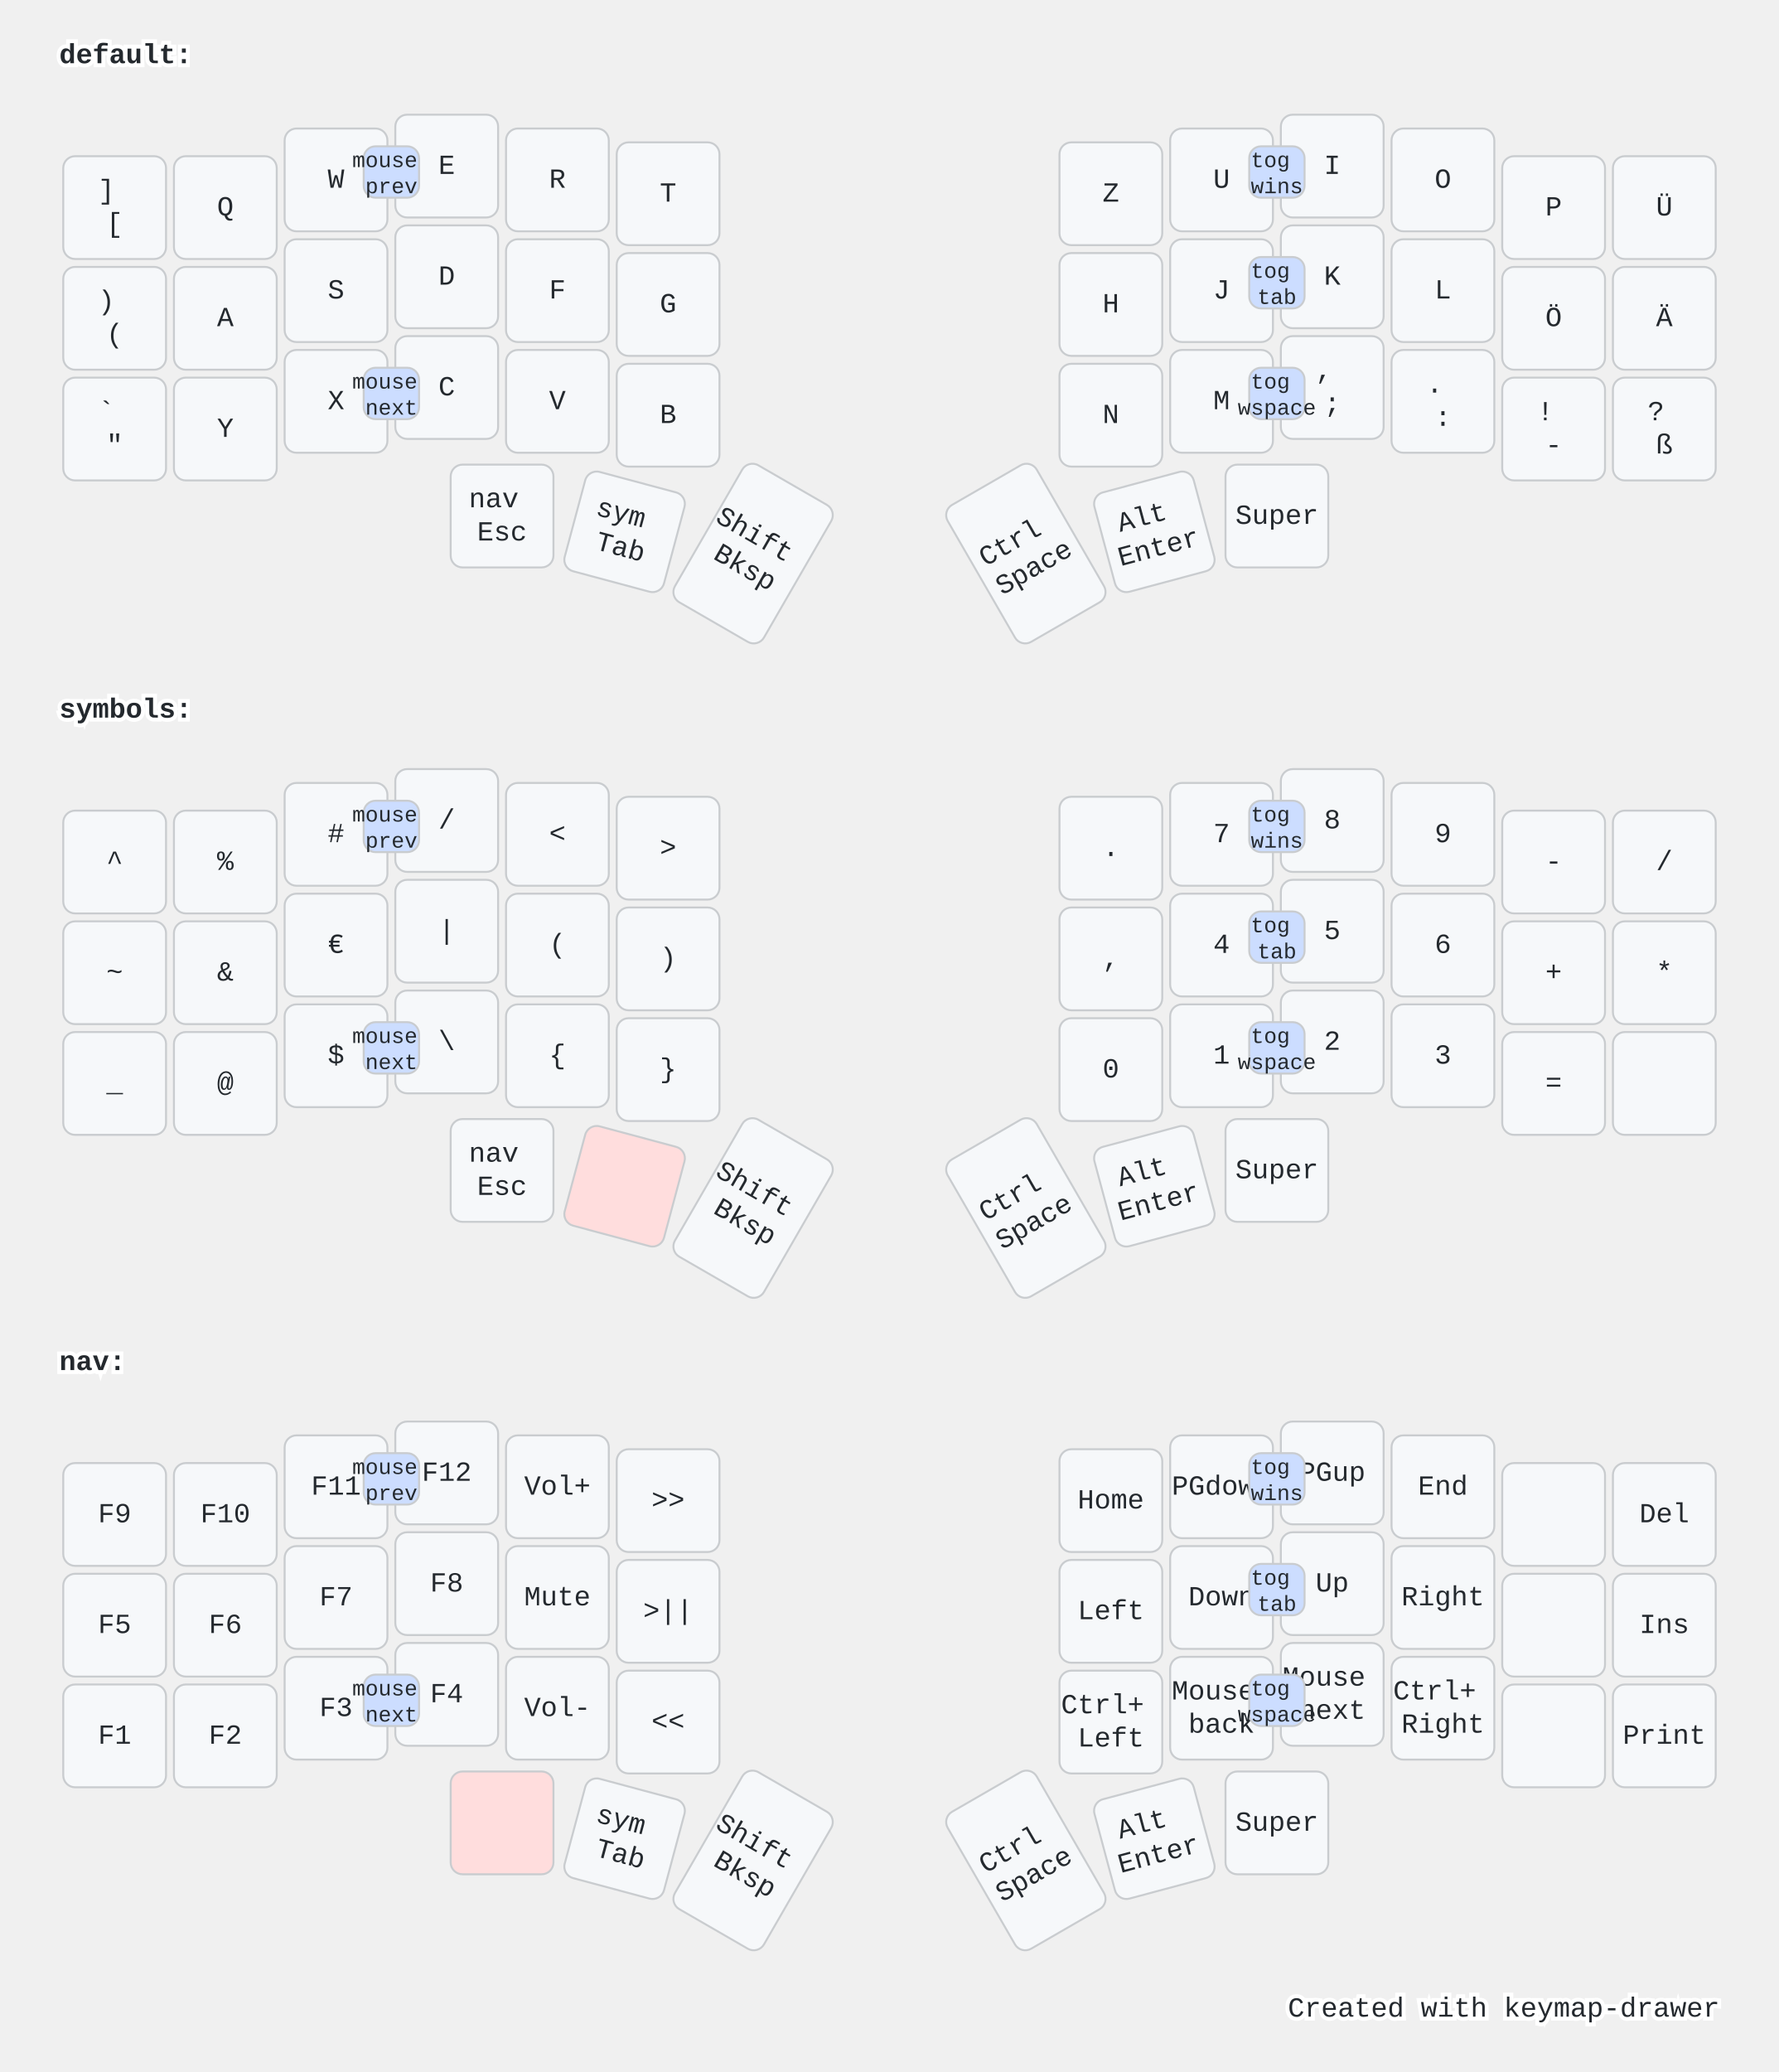
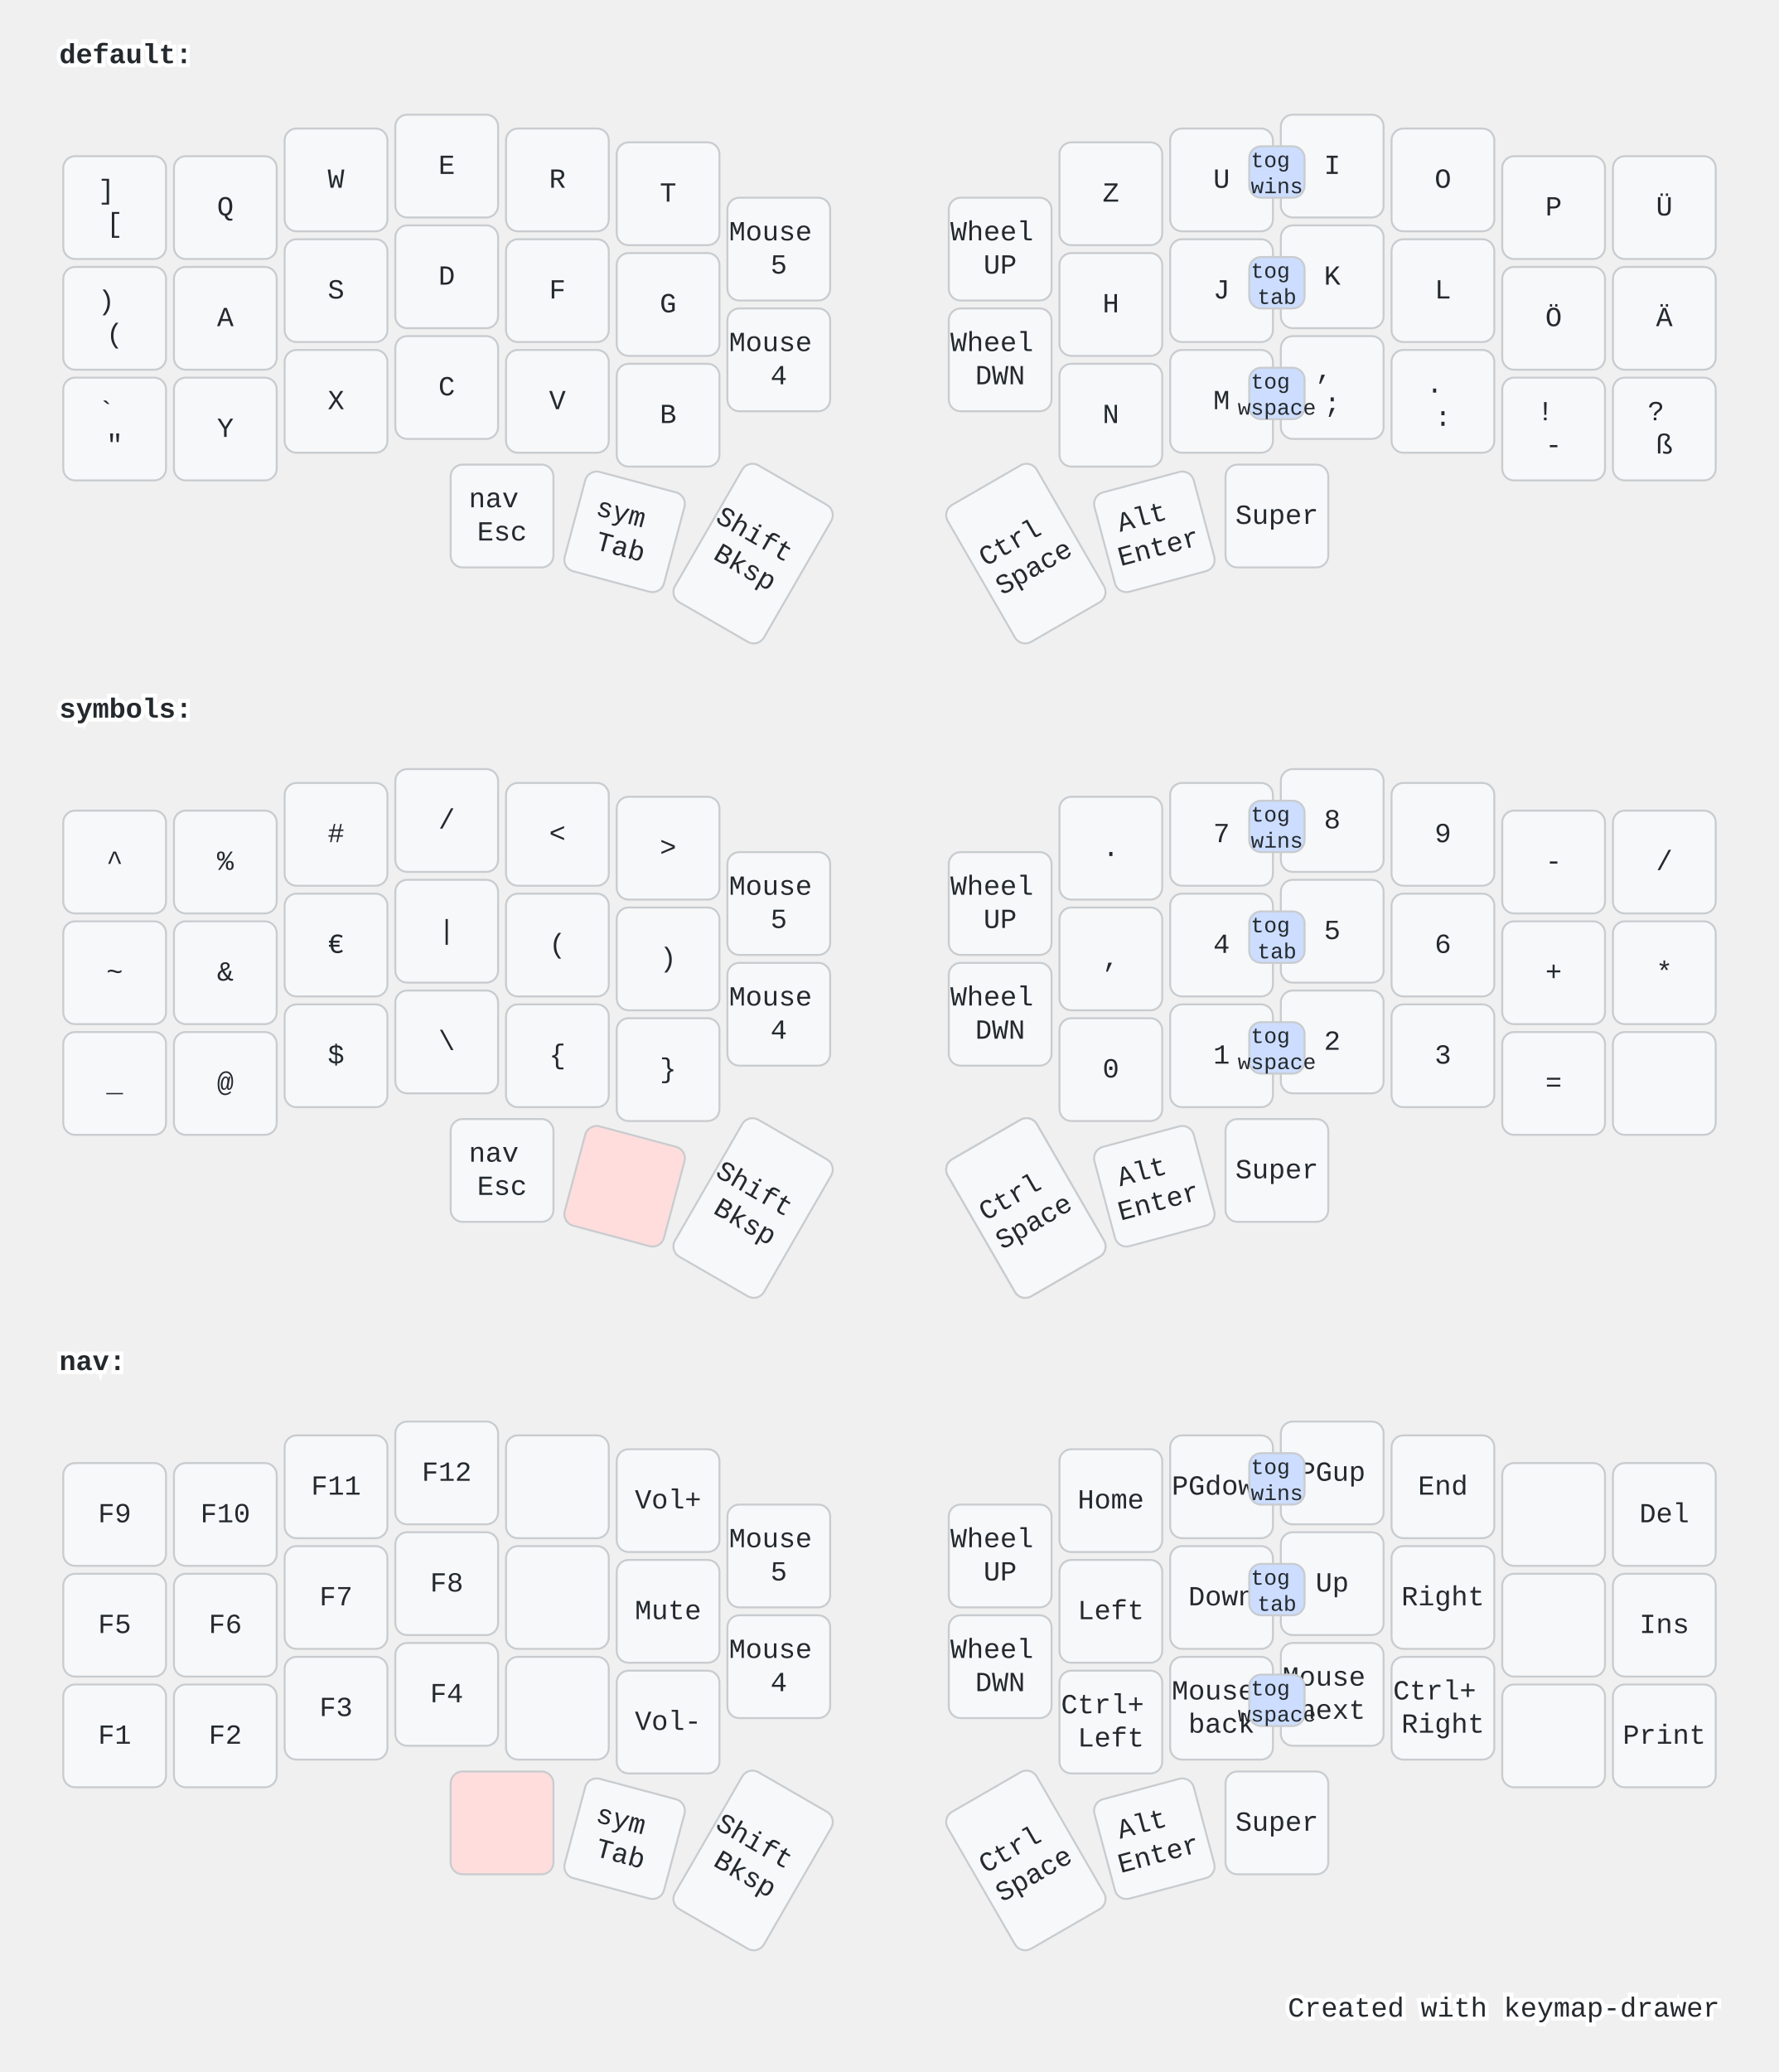
<svg xmlns="http://www.w3.org/2000/svg" width="900" height="1048" viewBox="0 0 900 1048" class="keymap">
  <style>/* inherit to force styles through use tags */
svg path {
    fill: inherit;
}

/* font and background color specifications */
svg.keymap {
    font-family: SFMono-Regular,Consolas,Liberation Mono,Menlo,monospace;
    font-size: 14px;
    font-kerning: normal;
    text-rendering: optimizeLegibility;
    fill: #24292e;
}

/* default key styling */
rect.key {
    fill: #f6f8fa;
}

rect.key, rect.combo {
    stroke: #c9cccf;
    stroke-width: 1;
}

/* default key side styling, only used is draw_key_sides is set */
rect.side {
    filter: brightness(90%);
}

/* color accent for combo boxes */
rect.combo, rect.combo-separate {
    fill: #cdf;
}

/* color accent for held keys */
rect.held, rect.combo.held {
    fill: #fdd;
}

/* color accent for ghost (optional) keys */
rect.ghost, rect.combo.ghost {
    stroke-dasharray: 4, 4;
    stroke-width: 2;
}

text {
    text-anchor: middle;
    dominant-baseline: middle;
}

/* styling for layer labels */
text.label {
    font-weight: bold;
    text-anchor: start;
    stroke: white;
    stroke-width: 4;
    paint-order: stroke;
}

/* styling for optional footer */
text.footer {
    text-anchor: end;
    dominant-baseline: auto;
    stroke: white;
    stroke-width: 4;
    paint-order: stroke;
}

/* styling for combo tap, and key non-tap label text */
text.combo, text.hold, text.shifted, text.left, text.right {
    font-size: 11px;
}

text.hold {
    text-anchor: middle;
    dominant-baseline: auto;
}

text.shifted {
    text-anchor: middle;
    dominant-baseline: hanging;
}

text.left {
    text-anchor: start;
}

text.right {
    text-anchor: end;
}

text.layer-activator {
    text-decoration: underline;
}

/* styling for hold/shifted label text in combo box */
text.combo.hold, text.combo.shifted, text.combo.left, text.combo.right {
    font-size: 8px;
}

/* lighter symbol for transparent keys */
text.trans {
    fill: #7b7e81;
}

/* styling for combo dendrons */
path.combo {
    stroke-width: 1;
    stroke: gray;
    fill: none;
}

/* Start Tabler Icons Cleanup */
/* cannot use height/width with glyphs */
.icon-tabler &gt; path {
    fill: inherit;
    stroke: inherit;
    stroke-width: 2;
}
/* hide tabler's default box */
.icon-tabler &gt; path[stroke="none"][fill="none"] {
    visibility: hidden;
}
/* End Tabler Icons Cleanup */

@media (prefers-color-scheme: dark) {
svg.keymap { fill: #d1d6db; }
rect.key { fill: #3f4750; }
rect.key, rect.combo { stroke: #60666c; }
rect.combo, rect.combo-separate { fill: #1f3d7a; }
rect.held, rect.combo.held { fill: #854747; }
text.label, text.footer { stroke: black; }
text.trans { fill: #7e8184; }
path.combo { stroke: #7f7f7f; }

}</style>
  <g transform="translate(30, 0)" class="layer-default">
    <text x="0" y="28" class="label" id="default">default:</text>
    <g transform="translate(0, 56)">
      <g transform="translate(28, 49)" class="key keypos-0">
        <rect rx="6" ry="6" x="-26" y="-26" width="52" height="52" class="key" />
        <text x="0" y="0" class="key tap">
          <tspan x="0" dy="-0.6em">]</tspan>
          <tspan x="0" dy="1.2em">[</tspan>
        </text>
      </g>
      <g transform="translate(84, 49)" class="key keypos-1">
        <rect rx="6" ry="6" x="-26" y="-26" width="52" height="52" class="key" />
        <text x="0" y="0" class="key tap">Q</text>
      </g>
      <g transform="translate(140, 35)" class="key keypos-2">
        <rect rx="6" ry="6" x="-26" y="-26" width="52" height="52" class="key" />
        <text x="0" y="0" class="key tap">W</text>
      </g>
      <g transform="translate(196, 28)" class="key keypos-3">
        <rect rx="6" ry="6" x="-26" y="-26" width="52" height="52" class="key" />
        <text x="0" y="0" class="key tap">E</text>
      </g>
      <g transform="translate(252, 35)" class="key keypos-4">
        <rect rx="6" ry="6" x="-26" y="-26" width="52" height="52" class="key" />
        <text x="0" y="0" class="key tap">R</text>
      </g>
      <g transform="translate(308, 42)" class="key keypos-5">
        <rect rx="6" ry="6" x="-26" y="-26" width="52" height="52" class="key" />
        <text x="0" y="0" class="key tap">T</text>
      </g>
-       <g transform="translate(532, 42)" class="key keypos-6">
+       <g transform="translate(364, 70)" class="key keypos-6">
+         <rect rx="6" ry="6" x="-26" y="-26" width="52" height="52" class="key" />
+         <text x="0" y="0" class="key tap">
+           <tspan x="0" dy="-0.6em">Mouse</tspan>
+           <tspan x="0" dy="1.2em">5</tspan>
+         </text>
+       </g>
+       <g transform="translate(476, 70)" class="key keypos-7">
+         <rect rx="6" ry="6" x="-26" y="-26" width="52" height="52" class="key" />
+         <text x="0" y="0" class="key tap">
+           <tspan x="0" dy="-0.6em">Wheel</tspan>
+           <tspan x="0" dy="1.2em">UP</tspan>
+         </text>
+       </g>
+       <g transform="translate(532, 42)" class="key keypos-8">
        <rect rx="6" ry="6" x="-26" y="-26" width="52" height="52" class="key" />
        <text x="0" y="0" class="key tap">Z</text>
      </g>
-       <g transform="translate(588, 35)" class="key keypos-7">
+       <g transform="translate(588, 35)" class="key keypos-9">
        <rect rx="6" ry="6" x="-26" y="-26" width="52" height="52" class="key" />
        <text x="0" y="0" class="key tap">U</text>
      </g>
-       <g transform="translate(644, 28)" class="key keypos-8">
+       <g transform="translate(644, 28)" class="key keypos-10">
        <rect rx="6" ry="6" x="-26" y="-26" width="52" height="52" class="key" />
        <text x="0" y="0" class="key tap">I</text>
      </g>
-       <g transform="translate(700, 35)" class="key keypos-9">
+       <g transform="translate(700, 35)" class="key keypos-11">
        <rect rx="6" ry="6" x="-26" y="-26" width="52" height="52" class="key" />
        <text x="0" y="0" class="key tap">O</text>
      </g>
-       <g transform="translate(756, 49)" class="key keypos-10">
+       <g transform="translate(756, 49)" class="key keypos-12">
        <rect rx="6" ry="6" x="-26" y="-26" width="52" height="52" class="key" />
        <text x="0" y="0" class="key tap">P</text>
      </g>
-       <g transform="translate(812, 49)" class="key keypos-11">
+       <g transform="translate(812, 49)" class="key keypos-13">
        <rect rx="6" ry="6" x="-26" y="-26" width="52" height="52" class="key" />
        <text x="0" y="0" class="key tap">Ü</text>
      </g>
-       <g transform="translate(28, 105)" class="key keypos-12">
+       <g transform="translate(28, 105)" class="key keypos-14">
        <rect rx="6" ry="6" x="-26" y="-26" width="52" height="52" class="key" />
        <text x="0" y="0" class="key tap">
          <tspan x="0" dy="-0.6em">)</tspan>
          <tspan x="0" dy="1.2em">(</tspan>
        </text>
      </g>
-       <g transform="translate(84, 105)" class="key keypos-13">
+       <g transform="translate(84, 105)" class="key keypos-15">
        <rect rx="6" ry="6" x="-26" y="-26" width="52" height="52" class="key" />
        <text x="0" y="0" class="key tap">A</text>
      </g>
-       <g transform="translate(140, 91)" class="key keypos-14">
+       <g transform="translate(140, 91)" class="key keypos-16">
        <rect rx="6" ry="6" x="-26" y="-26" width="52" height="52" class="key" />
        <text x="0" y="0" class="key tap">S</text>
      </g>
-       <g transform="translate(196, 84)" class="key keypos-15">
+       <g transform="translate(196, 84)" class="key keypos-17">
        <rect rx="6" ry="6" x="-26" y="-26" width="52" height="52" class="key" />
        <text x="0" y="0" class="key tap">D</text>
      </g>
-       <g transform="translate(252, 91)" class="key keypos-16">
+       <g transform="translate(252, 91)" class="key keypos-18">
        <rect rx="6" ry="6" x="-26" y="-26" width="52" height="52" class="key" />
        <text x="0" y="0" class="key tap">F</text>
      </g>
-       <g transform="translate(308, 98)" class="key keypos-17">
+       <g transform="translate(308, 98)" class="key keypos-19">
        <rect rx="6" ry="6" x="-26" y="-26" width="52" height="52" class="key" />
        <text x="0" y="0" class="key tap">G</text>
      </g>
-       <g transform="translate(532, 98)" class="key keypos-18">
+       <g transform="translate(364, 126)" class="key keypos-20">
+         <rect rx="6" ry="6" x="-26" y="-26" width="52" height="52" class="key" />
+         <text x="0" y="0" class="key tap">
+           <tspan x="0" dy="-0.6em">Mouse</tspan>
+           <tspan x="0" dy="1.2em">4</tspan>
+         </text>
+       </g>
+       <g transform="translate(476, 126)" class="key keypos-21">
+         <rect rx="6" ry="6" x="-26" y="-26" width="52" height="52" class="key" />
+         <text x="0" y="0" class="key tap">
+           <tspan x="0" dy="-0.6em">Wheel</tspan>
+           <tspan x="0" dy="1.2em">DWN</tspan>
+         </text>
+       </g>
+       <g transform="translate(532, 98)" class="key keypos-22">
        <rect rx="6" ry="6" x="-26" y="-26" width="52" height="52" class="key" />
        <text x="0" y="0" class="key tap">H</text>
      </g>
-       <g transform="translate(588, 91)" class="key keypos-19">
+       <g transform="translate(588, 91)" class="key keypos-23">
        <rect rx="6" ry="6" x="-26" y="-26" width="52" height="52" class="key" />
        <text x="0" y="0" class="key tap">J</text>
      </g>
-       <g transform="translate(644, 84)" class="key keypos-20">
+       <g transform="translate(644, 84)" class="key keypos-24">
        <rect rx="6" ry="6" x="-26" y="-26" width="52" height="52" class="key" />
        <text x="0" y="0" class="key tap">K</text>
      </g>
-       <g transform="translate(700, 91)" class="key keypos-21">
+       <g transform="translate(700, 91)" class="key keypos-25">
        <rect rx="6" ry="6" x="-26" y="-26" width="52" height="52" class="key" />
        <text x="0" y="0" class="key tap">L</text>
      </g>
-       <g transform="translate(756, 105)" class="key keypos-22">
+       <g transform="translate(756, 105)" class="key keypos-26">
        <rect rx="6" ry="6" x="-26" y="-26" width="52" height="52" class="key" />
        <text x="0" y="0" class="key tap">Ö</text>
      </g>
-       <g transform="translate(812, 105)" class="key keypos-23">
+       <g transform="translate(812, 105)" class="key keypos-27">
        <rect rx="6" ry="6" x="-26" y="-26" width="52" height="52" class="key" />
        <text x="0" y="0" class="key tap">Ä</text>
      </g>
-       <g transform="translate(28, 161)" class="key keypos-24">
+       <g transform="translate(28, 161)" class="key keypos-28">
        <rect rx="6" ry="6" x="-26" y="-26" width="52" height="52" class="key" />
        <text x="0" y="0" class="key tap">
          <tspan x="0" dy="-0.6em">`</tspan>
          <tspan x="0" dy="1.2em">"</tspan>
        </text>
      </g>
-       <g transform="translate(84, 161)" class="key keypos-25">
+       <g transform="translate(84, 161)" class="key keypos-29">
        <rect rx="6" ry="6" x="-26" y="-26" width="52" height="52" class="key" />
        <text x="0" y="0" class="key tap">Y</text>
      </g>
-       <g transform="translate(140, 147)" class="key keypos-26">
+       <g transform="translate(140, 147)" class="key keypos-30">
        <rect rx="6" ry="6" x="-26" y="-26" width="52" height="52" class="key" />
        <text x="0" y="0" class="key tap">X</text>
      </g>
-       <g transform="translate(196, 140)" class="key keypos-27">
+       <g transform="translate(196, 140)" class="key keypos-31">
        <rect rx="6" ry="6" x="-26" y="-26" width="52" height="52" class="key" />
        <text x="0" y="0" class="key tap">C</text>
      </g>
-       <g transform="translate(252, 147)" class="key keypos-28">
+       <g transform="translate(252, 147)" class="key keypos-32">
        <rect rx="6" ry="6" x="-26" y="-26" width="52" height="52" class="key" />
        <text x="0" y="0" class="key tap">V</text>
      </g>
-       <g transform="translate(308, 154)" class="key keypos-29">
+       <g transform="translate(308, 154)" class="key keypos-33">
        <rect rx="6" ry="6" x="-26" y="-26" width="52" height="52" class="key" />
        <text x="0" y="0" class="key tap">B</text>
      </g>
-       <g transform="translate(532, 154)" class="key keypos-30">
+       <g transform="translate(532, 154)" class="key keypos-34">
        <rect rx="6" ry="6" x="-26" y="-26" width="52" height="52" class="key" />
        <text x="0" y="0" class="key tap">N</text>
      </g>
-       <g transform="translate(588, 147)" class="key keypos-31">
+       <g transform="translate(588, 147)" class="key keypos-35">
        <rect rx="6" ry="6" x="-26" y="-26" width="52" height="52" class="key" />
        <text x="0" y="0" class="key tap">M</text>
      </g>
-       <g transform="translate(644, 140)" class="key keypos-32">
+       <g transform="translate(644, 140)" class="key keypos-36">
        <rect rx="6" ry="6" x="-26" y="-26" width="52" height="52" class="key" />
        <text x="0" y="0" class="key tap">
          <tspan x="0" dy="-0.6em">,</tspan>
          <tspan x="0" dy="1.2em">;</tspan>
        </text>
      </g>
-       <g transform="translate(700, 147)" class="key keypos-33">
+       <g transform="translate(700, 147)" class="key keypos-37">
        <rect rx="6" ry="6" x="-26" y="-26" width="52" height="52" class="key" />
        <text x="0" y="0" class="key tap">
          <tspan x="0" dy="-0.6em">.</tspan>
          <tspan x="0" dy="1.2em">:</tspan>
        </text>
      </g>
-       <g transform="translate(756, 161)" class="key keypos-34">
+       <g transform="translate(756, 161)" class="key keypos-38">
        <rect rx="6" ry="6" x="-26" y="-26" width="52" height="52" class="key" />
        <text x="0" y="0" class="key tap">
          <tspan x="0" dy="-0.6em">!</tspan>
          <tspan x="0" dy="1.2em">-</tspan>
        </text>
      </g>
-       <g transform="translate(812, 161)" class="key keypos-35">
+       <g transform="translate(812, 161)" class="key keypos-39">
        <rect rx="6" ry="6" x="-26" y="-26" width="52" height="52" class="key" />
        <text x="0" y="0" class="key tap">
          <tspan x="0" dy="-0.6em">?</tspan>
          <tspan x="0" dy="1.2em">ß</tspan>
        </text>
      </g>
-       <g transform="translate(224, 205)" class="key keypos-36">
+       <g transform="translate(224, 205)" class="key keypos-40">
        <rect rx="6" ry="6" x="-26" y="-26" width="52" height="52" class="key" />
        <text x="0" y="0" class="key tap">
          <tspan x="0" dy="-0.6em">nav</tspan>
          <tspan x="0" dy="1.2em">Esc</tspan>
        </text>
      </g>
-       <g transform="translate(286, 213) rotate(15.0)" class="key keypos-37">
+       <g transform="translate(286, 213) rotate(15.0)" class="key keypos-41">
        <rect rx="6" ry="6" x="-26" y="-26" width="52" height="52" class="key" />
        <text x="0" y="0" class="key tap">
          <tspan x="0" dy="-0.6em">sym</tspan>
          <tspan x="0" dy="1.2em">Tab</tspan>
        </text>
      </g>
-       <g transform="translate(351, 224) rotate(30.0)" class="key keypos-38">
+       <g transform="translate(351, 224) rotate(30.0)" class="key keypos-42">
        <rect rx="6" ry="6" x="-26" y="-40" width="52" height="80" class="key" />
        <text x="0" y="0" class="key tap">
          <tspan x="0" dy="-0.6em">Shift</tspan>
          <tspan x="0" dy="1.2em">Bksp</tspan>
        </text>
      </g>
-       <g transform="translate(489, 224) rotate(-30.0)" class="key keypos-39">
+       <g transform="translate(489, 224) rotate(-30.0)" class="key keypos-43">
        <rect rx="6" ry="6" x="-26" y="-40" width="52" height="80" class="key" />
        <text x="0" y="0" class="key tap">
          <tspan x="0" dy="-0.6em">Ctrl</tspan>
          <tspan x="0" dy="1.2em">Space</tspan>
        </text>
      </g>
-       <g transform="translate(554, 213) rotate(-15.0)" class="key keypos-40">
+       <g transform="translate(554, 213) rotate(-15.0)" class="key keypos-44">
        <rect rx="6" ry="6" x="-26" y="-26" width="52" height="52" class="key" />
        <text x="0" y="0" class="key tap">
          <tspan x="0" dy="-0.6em">Alt</tspan>
          <tspan x="0" dy="1.2em">Enter</tspan>
        </text>
      </g>
-       <g transform="translate(616, 205)" class="key keypos-41">
+       <g transform="translate(616, 205)" class="key keypos-45">
        <rect rx="6" ry="6" x="-26" y="-26" width="52" height="52" class="key" />
        <text x="0" y="0" class="key tap">Super</text>
      </g>
      <g class="combo combopos-0">
        <rect rx="6" ry="6" x="602" y="18" width="28" height="26" class="combo" />
        <text x="616" y="32" class="combo tap">
          <tspan x="616" dy="-0.6em">tog</tspan>
          <tspan x="616" dy="1.2em">wins</tspan>
        </text>
      </g>
      <g class="combo combopos-1">
        <rect rx="6" ry="6" x="602" y="74" width="28" height="26" class="combo" />
        <text x="616" y="88" class="combo tap">
          <tspan x="616" dy="-0.6em">tog</tspan>
          <tspan x="616" dy="1.2em">tab</tspan>
        </text>
      </g>
      <g class="combo combopos-2">
        <rect rx="6" ry="6" x="602" y="130" width="28" height="26" class="combo" />
        <text x="616" y="144" class="combo tap">
          <tspan x="616" dy="-0.6em">tog</tspan>
          <tspan x="616" dy="1.2em">wspace</tspan>
-         </text>
-       </g>
-       <g class="combo combopos-3">
-         <rect rx="6" ry="6" x="154" y="18" width="28" height="26" class="combo" />
-         <text x="168" y="32" class="combo tap">
-           <tspan x="168" dy="-0.6em">mouse</tspan>
-           <tspan x="168" dy="1.2em">prev</tspan>
-         </text>
-       </g>
-       <g class="combo combopos-4">
-         <rect rx="6" ry="6" x="154" y="130" width="28" height="26" class="combo" />
-         <text x="168" y="144" class="combo tap">
-           <tspan x="168" dy="-0.6em">mouse</tspan>
-           <tspan x="168" dy="1.2em">next</tspan>
        </text>
      </g>
    </g>
  </g>
  <g transform="translate(30, 331)" class="layer-symbols">
    <text x="0" y="28" class="label" id="symbols">symbols:</text>
    <g transform="translate(0, 56)">
      <g transform="translate(28, 49)" class="key keypos-0">
        <rect rx="6" ry="6" x="-26" y="-26" width="52" height="52" class="key" />
        <text x="0" y="0" class="key tap">^</text>
      </g>
      <g transform="translate(84, 49)" class="key keypos-1">
        <rect rx="6" ry="6" x="-26" y="-26" width="52" height="52" class="key" />
        <text x="0" y="0" class="key tap">%</text>
      </g>
      <g transform="translate(140, 35)" class="key keypos-2">
        <rect rx="6" ry="6" x="-26" y="-26" width="52" height="52" class="key" />
        <text x="0" y="0" class="key tap">#</text>
      </g>
      <g transform="translate(196, 28)" class="key keypos-3">
        <rect rx="6" ry="6" x="-26" y="-26" width="52" height="52" class="key" />
        <text x="0" y="0" class="key tap">/</text>
      </g>
      <g transform="translate(252, 35)" class="key keypos-4">
        <rect rx="6" ry="6" x="-26" y="-26" width="52" height="52" class="key" />
        <text x="0" y="0" class="key tap">&lt;</text>
      </g>
      <g transform="translate(308, 42)" class="key keypos-5">
        <rect rx="6" ry="6" x="-26" y="-26" width="52" height="52" class="key" />
        <text x="0" y="0" class="key tap">&gt;</text>
      </g>
-       <g transform="translate(532, 42)" class="key keypos-6">
+       <g transform="translate(364, 70)" class="key keypos-6">
+         <rect rx="6" ry="6" x="-26" y="-26" width="52" height="52" class="key" />
+         <text x="0" y="0" class="key tap">
+           <tspan x="0" dy="-0.6em">Mouse</tspan>
+           <tspan x="0" dy="1.2em">5</tspan>
+         </text>
+       </g>
+       <g transform="translate(476, 70)" class="key keypos-7">
+         <rect rx="6" ry="6" x="-26" y="-26" width="52" height="52" class="key" />
+         <text x="0" y="0" class="key tap">
+           <tspan x="0" dy="-0.6em">Wheel</tspan>
+           <tspan x="0" dy="1.2em">UP</tspan>
+         </text>
+       </g>
+       <g transform="translate(532, 42)" class="key keypos-8">
        <rect rx="6" ry="6" x="-26" y="-26" width="52" height="52" class="key" />
        <text x="0" y="0" class="key tap">.</text>
      </g>
-       <g transform="translate(588, 35)" class="key keypos-7">
+       <g transform="translate(588, 35)" class="key keypos-9">
        <rect rx="6" ry="6" x="-26" y="-26" width="52" height="52" class="key" />
        <text x="0" y="0" class="key tap">7</text>
      </g>
-       <g transform="translate(644, 28)" class="key keypos-8">
+       <g transform="translate(644, 28)" class="key keypos-10">
        <rect rx="6" ry="6" x="-26" y="-26" width="52" height="52" class="key" />
        <text x="0" y="0" class="key tap">8</text>
      </g>
-       <g transform="translate(700, 35)" class="key keypos-9">
+       <g transform="translate(700, 35)" class="key keypos-11">
        <rect rx="6" ry="6" x="-26" y="-26" width="52" height="52" class="key" />
        <text x="0" y="0" class="key tap">9</text>
      </g>
-       <g transform="translate(756, 49)" class="key keypos-10">
+       <g transform="translate(756, 49)" class="key keypos-12">
        <rect rx="6" ry="6" x="-26" y="-26" width="52" height="52" class="key" />
        <text x="0" y="0" class="key tap">-</text>
      </g>
-       <g transform="translate(812, 49)" class="key keypos-11">
+       <g transform="translate(812, 49)" class="key keypos-13">
        <rect rx="6" ry="6" x="-26" y="-26" width="52" height="52" class="key" />
        <text x="0" y="0" class="key tap">/</text>
      </g>
-       <g transform="translate(28, 105)" class="key keypos-12">
+       <g transform="translate(28, 105)" class="key keypos-14">
        <rect rx="6" ry="6" x="-26" y="-26" width="52" height="52" class="key" />
        <text x="0" y="0" class="key tap">~</text>
      </g>
-       <g transform="translate(84, 105)" class="key keypos-13">
+       <g transform="translate(84, 105)" class="key keypos-15">
        <rect rx="6" ry="6" x="-26" y="-26" width="52" height="52" class="key" />
        <text x="0" y="0" class="key tap">&amp;</text>
      </g>
-       <g transform="translate(140, 91)" class="key keypos-14">
+       <g transform="translate(140, 91)" class="key keypos-16">
        <rect rx="6" ry="6" x="-26" y="-26" width="52" height="52" class="key" />
        <text x="0" y="0" class="key tap">€</text>
      </g>
-       <g transform="translate(196, 84)" class="key keypos-15">
+       <g transform="translate(196, 84)" class="key keypos-17">
        <rect rx="6" ry="6" x="-26" y="-26" width="52" height="52" class="key" />
        <text x="0" y="0" class="key tap">|</text>
      </g>
-       <g transform="translate(252, 91)" class="key keypos-16">
+       <g transform="translate(252, 91)" class="key keypos-18">
        <rect rx="6" ry="6" x="-26" y="-26" width="52" height="52" class="key" />
        <text x="0" y="0" class="key tap">(</text>
      </g>
-       <g transform="translate(308, 98)" class="key keypos-17">
+       <g transform="translate(308, 98)" class="key keypos-19">
        <rect rx="6" ry="6" x="-26" y="-26" width="52" height="52" class="key" />
        <text x="0" y="0" class="key tap">)</text>
      </g>
-       <g transform="translate(532, 98)" class="key keypos-18">
+       <g transform="translate(364, 126)" class="key keypos-20">
+         <rect rx="6" ry="6" x="-26" y="-26" width="52" height="52" class="key" />
+         <text x="0" y="0" class="key tap">
+           <tspan x="0" dy="-0.6em">Mouse</tspan>
+           <tspan x="0" dy="1.2em">4</tspan>
+         </text>
+       </g>
+       <g transform="translate(476, 126)" class="key keypos-21">
+         <rect rx="6" ry="6" x="-26" y="-26" width="52" height="52" class="key" />
+         <text x="0" y="0" class="key tap">
+           <tspan x="0" dy="-0.6em">Wheel</tspan>
+           <tspan x="0" dy="1.2em">DWN</tspan>
+         </text>
+       </g>
+       <g transform="translate(532, 98)" class="key keypos-22">
        <rect rx="6" ry="6" x="-26" y="-26" width="52" height="52" class="key" />
        <text x="0" y="0" class="key tap">,</text>
      </g>
-       <g transform="translate(588, 91)" class="key keypos-19">
+       <g transform="translate(588, 91)" class="key keypos-23">
        <rect rx="6" ry="6" x="-26" y="-26" width="52" height="52" class="key" />
        <text x="0" y="0" class="key tap">4</text>
      </g>
-       <g transform="translate(644, 84)" class="key keypos-20">
+       <g transform="translate(644, 84)" class="key keypos-24">
        <rect rx="6" ry="6" x="-26" y="-26" width="52" height="52" class="key" />
        <text x="0" y="0" class="key tap">5</text>
      </g>
-       <g transform="translate(700, 91)" class="key keypos-21">
+       <g transform="translate(700, 91)" class="key keypos-25">
        <rect rx="6" ry="6" x="-26" y="-26" width="52" height="52" class="key" />
        <text x="0" y="0" class="key tap">6</text>
      </g>
-       <g transform="translate(756, 105)" class="key keypos-22">
+       <g transform="translate(756, 105)" class="key keypos-26">
        <rect rx="6" ry="6" x="-26" y="-26" width="52" height="52" class="key" />
        <text x="0" y="0" class="key tap">+</text>
      </g>
-       <g transform="translate(812, 105)" class="key keypos-23">
+       <g transform="translate(812, 105)" class="key keypos-27">
        <rect rx="6" ry="6" x="-26" y="-26" width="52" height="52" class="key" />
        <text x="0" y="0" class="key tap">*</text>
      </g>
-       <g transform="translate(28, 161)" class="key keypos-24">
+       <g transform="translate(28, 161)" class="key keypos-28">
        <rect rx="6" ry="6" x="-26" y="-26" width="52" height="52" class="key" />
        <text x="0" y="0" class="key tap">_</text>
      </g>
-       <g transform="translate(84, 161)" class="key keypos-25">
+       <g transform="translate(84, 161)" class="key keypos-29">
        <rect rx="6" ry="6" x="-26" y="-26" width="52" height="52" class="key" />
        <text x="0" y="0" class="key tap">@</text>
      </g>
-       <g transform="translate(140, 147)" class="key keypos-26">
+       <g transform="translate(140, 147)" class="key keypos-30">
        <rect rx="6" ry="6" x="-26" y="-26" width="52" height="52" class="key" />
        <text x="0" y="0" class="key tap">$</text>
      </g>
-       <g transform="translate(196, 140)" class="key keypos-27">
+       <g transform="translate(196, 140)" class="key keypos-31">
        <rect rx="6" ry="6" x="-26" y="-26" width="52" height="52" class="key" />
        <text x="0" y="0" class="key tap">\</text>
      </g>
-       <g transform="translate(252, 147)" class="key keypos-28">
+       <g transform="translate(252, 147)" class="key keypos-32">
        <rect rx="6" ry="6" x="-26" y="-26" width="52" height="52" class="key" />
        <text x="0" y="0" class="key tap">{</text>
      </g>
-       <g transform="translate(308, 154)" class="key keypos-29">
+       <g transform="translate(308, 154)" class="key keypos-33">
        <rect rx="6" ry="6" x="-26" y="-26" width="52" height="52" class="key" />
        <text x="0" y="0" class="key tap">}</text>
      </g>
-       <g transform="translate(532, 154)" class="key keypos-30">
+       <g transform="translate(532, 154)" class="key keypos-34">
        <rect rx="6" ry="6" x="-26" y="-26" width="52" height="52" class="key" />
        <text x="0" y="0" class="key tap">0</text>
      </g>
-       <g transform="translate(588, 147)" class="key keypos-31">
+       <g transform="translate(588, 147)" class="key keypos-35">
        <rect rx="6" ry="6" x="-26" y="-26" width="52" height="52" class="key" />
        <text x="0" y="0" class="key tap">1</text>
      </g>
-       <g transform="translate(644, 140)" class="key keypos-32">
+       <g transform="translate(644, 140)" class="key keypos-36">
        <rect rx="6" ry="6" x="-26" y="-26" width="52" height="52" class="key" />
        <text x="0" y="0" class="key tap">2</text>
      </g>
-       <g transform="translate(700, 147)" class="key keypos-33">
+       <g transform="translate(700, 147)" class="key keypos-37">
        <rect rx="6" ry="6" x="-26" y="-26" width="52" height="52" class="key" />
        <text x="0" y="0" class="key tap">3</text>
      </g>
-       <g transform="translate(756, 161)" class="key keypos-34">
+       <g transform="translate(756, 161)" class="key keypos-38">
        <rect rx="6" ry="6" x="-26" y="-26" width="52" height="52" class="key" />
        <text x="0" y="0" class="key tap">=</text>
      </g>
-       <g transform="translate(812, 161)" class="key keypos-35">
-         <rect rx="6" ry="6" x="-26" y="-26" width="52" height="52" class="key" />
-       </g>
-       <g transform="translate(224, 205)" class="key keypos-36">
+       <g transform="translate(812, 161)" class="key keypos-39">
+         <rect rx="6" ry="6" x="-26" y="-26" width="52" height="52" class="key" />
+       </g>
+       <g transform="translate(224, 205)" class="key keypos-40">
        <rect rx="6" ry="6" x="-26" y="-26" width="52" height="52" class="key" />
        <text x="0" y="0" class="key tap">
          <tspan x="0" dy="-0.6em">nav</tspan>
          <tspan x="0" dy="1.2em">Esc</tspan>
        </text>
      </g>
      <g transform="translate(286, 213) rotate(15.0)" class="key held keypos-37">
        <rect rx="6" ry="6" x="-26" y="-26" width="52" height="52" class="key held" />
      </g>
      <g transform="translate(351, 224) rotate(30.0)" class="key keypos-38">
        <rect rx="6" ry="6" x="-26" y="-40" width="52" height="80" class="key" />
        <text x="0" y="0" class="key tap">
          <tspan x="0" dy="-0.6em">Shift</tspan>
          <tspan x="0" dy="1.2em">Bksp</tspan>
        </text>
      </g>
      <g transform="translate(489, 224) rotate(-30.0)" class="key keypos-39">
        <rect rx="6" ry="6" x="-26" y="-40" width="52" height="80" class="key" />
        <text x="0" y="0" class="key tap">
          <tspan x="0" dy="-0.6em">Ctrl</tspan>
          <tspan x="0" dy="1.2em">Space</tspan>
        </text>
      </g>
-       <g transform="translate(554, 213) rotate(-15.0)" class="key keypos-40">
+       <g transform="translate(489, 224) rotate(-30.0)" class="key keypos-43">
+         <rect rx="6" ry="6" x="-26" y="-40" width="52" height="80" class="key" />
+         <text x="0" y="0" class="key tap">
+           <tspan x="0" dy="-0.6em">Ctrl</tspan>
+           <tspan x="0" dy="1.2em">Space</tspan>
+         </text>
+       </g>
+       <g transform="translate(554, 213) rotate(-15.0)" class="key keypos-44">
        <rect rx="6" ry="6" x="-26" y="-26" width="52" height="52" class="key" />
        <text x="0" y="0" class="key tap">
          <tspan x="0" dy="-0.6em">Alt</tspan>
          <tspan x="0" dy="1.2em">Enter</tspan>
        </text>
      </g>
-       <g transform="translate(616, 205)" class="key keypos-41">
+       <g transform="translate(616, 205)" class="key keypos-45">
        <rect rx="6" ry="6" x="-26" y="-26" width="52" height="52" class="key" />
        <text x="0" y="0" class="key tap">Super</text>
      </g>
      <g class="combo combopos-0">
        <rect rx="6" ry="6" x="602" y="18" width="28" height="26" class="combo" />
        <text x="616" y="32" class="combo tap">
          <tspan x="616" dy="-0.6em">tog</tspan>
          <tspan x="616" dy="1.2em">wins</tspan>
        </text>
      </g>
      <g class="combo combopos-1">
        <rect rx="6" ry="6" x="602" y="74" width="28" height="26" class="combo" />
        <text x="616" y="88" class="combo tap">
          <tspan x="616" dy="-0.6em">tog</tspan>
          <tspan x="616" dy="1.2em">tab</tspan>
        </text>
      </g>
      <g class="combo combopos-2">
        <rect rx="6" ry="6" x="602" y="130" width="28" height="26" class="combo" />
        <text x="616" y="144" class="combo tap">
          <tspan x="616" dy="-0.6em">tog</tspan>
          <tspan x="616" dy="1.2em">wspace</tspan>
-         </text>
-       </g>
-       <g class="combo combopos-3">
-         <rect rx="6" ry="6" x="154" y="18" width="28" height="26" class="combo" />
-         <text x="168" y="32" class="combo tap">
-           <tspan x="168" dy="-0.6em">mouse</tspan>
-           <tspan x="168" dy="1.2em">prev</tspan>
-         </text>
-       </g>
-       <g class="combo combopos-4">
-         <rect rx="6" ry="6" x="154" y="130" width="28" height="26" class="combo" />
-         <text x="168" y="144" class="combo tap">
-           <tspan x="168" dy="-0.6em">mouse</tspan>
-           <tspan x="168" dy="1.2em">next</tspan>
        </text>
      </g>
    </g>
  </g>
  <g transform="translate(30, 661)" class="layer-nav">
    <text x="0" y="28" class="label" id="nav">nav:</text>
    <g transform="translate(0, 56)">
      <g transform="translate(28, 49)" class="key keypos-0">
        <rect rx="6" ry="6" x="-26" y="-26" width="52" height="52" class="key" />
        <text x="0" y="0" class="key tap">F9</text>
      </g>
      <g transform="translate(84, 49)" class="key keypos-1">
        <rect rx="6" ry="6" x="-26" y="-26" width="52" height="52" class="key" />
        <text x="0" y="0" class="key tap">F10</text>
      </g>
      <g transform="translate(140, 35)" class="key keypos-2">
        <rect rx="6" ry="6" x="-26" y="-26" width="52" height="52" class="key" />
        <text x="0" y="0" class="key tap">F11</text>
      </g>
      <g transform="translate(196, 28)" class="key keypos-3">
        <rect rx="6" ry="6" x="-26" y="-26" width="52" height="52" class="key" />
        <text x="0" y="0" class="key tap">F12</text>
      </g>
      <g transform="translate(252, 35)" class="key keypos-4">
        <rect rx="6" ry="6" x="-26" y="-26" width="52" height="52" class="key" />
+       </g>
+       <g transform="translate(308, 42)" class="key keypos-5">
+         <rect rx="6" ry="6" x="-26" y="-26" width="52" height="52" class="key" />
        <text x="0" y="0" class="key tap">Vol+</text>
      </g>
-       <g transform="translate(308, 42)" class="key keypos-5">
-         <rect rx="6" ry="6" x="-26" y="-26" width="52" height="52" class="key" />
-         <text x="0" y="0" class="key tap">&gt;&gt;</text>
-       </g>
-       <g transform="translate(532, 42)" class="key keypos-6">
+       <g transform="translate(364, 70)" class="key keypos-6">
+         <rect rx="6" ry="6" x="-26" y="-26" width="52" height="52" class="key" />
+         <text x="0" y="0" class="key tap">
+           <tspan x="0" dy="-0.6em">Mouse</tspan>
+           <tspan x="0" dy="1.2em">5</tspan>
+         </text>
+       </g>
+       <g transform="translate(476, 70)" class="key keypos-7">
+         <rect rx="6" ry="6" x="-26" y="-26" width="52" height="52" class="key" />
+         <text x="0" y="0" class="key tap">
+           <tspan x="0" dy="-0.6em">Wheel</tspan>
+           <tspan x="0" dy="1.2em">UP</tspan>
+         </text>
+       </g>
+       <g transform="translate(532, 42)" class="key keypos-8">
        <rect rx="6" ry="6" x="-26" y="-26" width="52" height="52" class="key" />
        <text x="0" y="0" class="key tap">Home</text>
      </g>
-       <g transform="translate(588, 35)" class="key keypos-7">
+       <g transform="translate(588, 35)" class="key keypos-9">
        <rect rx="6" ry="6" x="-26" y="-26" width="52" height="52" class="key" />
        <text x="0" y="0" class="key tap">PGdown</text>
      </g>
-       <g transform="translate(644, 28)" class="key keypos-8">
+       <g transform="translate(644, 28)" class="key keypos-10">
        <rect rx="6" ry="6" x="-26" y="-26" width="52" height="52" class="key" />
        <text x="0" y="0" class="key tap">PGup</text>
      </g>
-       <g transform="translate(700, 35)" class="key keypos-9">
+       <g transform="translate(700, 35)" class="key keypos-11">
        <rect rx="6" ry="6" x="-26" y="-26" width="52" height="52" class="key" />
        <text x="0" y="0" class="key tap">End</text>
      </g>
-       <g transform="translate(756, 49)" class="key keypos-10">
-         <rect rx="6" ry="6" x="-26" y="-26" width="52" height="52" class="key" />
-       </g>
-       <g transform="translate(812, 49)" class="key keypos-11">
+       <g transform="translate(756, 49)" class="key keypos-12">
+         <rect rx="6" ry="6" x="-26" y="-26" width="52" height="52" class="key" />
+       </g>
+       <g transform="translate(812, 49)" class="key keypos-13">
        <rect rx="6" ry="6" x="-26" y="-26" width="52" height="52" class="key" />
        <text x="0" y="0" class="key tap">Del</text>
      </g>
-       <g transform="translate(28, 105)" class="key keypos-12">
+       <g transform="translate(28, 105)" class="key keypos-14">
        <rect rx="6" ry="6" x="-26" y="-26" width="52" height="52" class="key" />
        <text x="0" y="0" class="key tap">F5</text>
      </g>
-       <g transform="translate(84, 105)" class="key keypos-13">
+       <g transform="translate(84, 105)" class="key keypos-15">
        <rect rx="6" ry="6" x="-26" y="-26" width="52" height="52" class="key" />
        <text x="0" y="0" class="key tap">F6</text>
      </g>
-       <g transform="translate(140, 91)" class="key keypos-14">
+       <g transform="translate(140, 91)" class="key keypos-16">
        <rect rx="6" ry="6" x="-26" y="-26" width="52" height="52" class="key" />
        <text x="0" y="0" class="key tap">F7</text>
      </g>
-       <g transform="translate(196, 84)" class="key keypos-15">
+       <g transform="translate(196, 84)" class="key keypos-17">
        <rect rx="6" ry="6" x="-26" y="-26" width="52" height="52" class="key" />
        <text x="0" y="0" class="key tap">F8</text>
      </g>
-       <g transform="translate(252, 91)" class="key keypos-16">
+       <g transform="translate(252, 91)" class="key keypos-18">
+         <rect rx="6" ry="6" x="-26" y="-26" width="52" height="52" class="key" />
+       </g>
+       <g transform="translate(308, 98)" class="key keypos-19">
        <rect rx="6" ry="6" x="-26" y="-26" width="52" height="52" class="key" />
        <text x="0" y="0" class="key tap">Mute</text>
      </g>
-       <g transform="translate(308, 98)" class="key keypos-17">
-         <rect rx="6" ry="6" x="-26" y="-26" width="52" height="52" class="key" />
-         <text x="0" y="0" class="key tap">&gt;||</text>
-       </g>
-       <g transform="translate(532, 98)" class="key keypos-18">
+       <g transform="translate(364, 126)" class="key keypos-20">
+         <rect rx="6" ry="6" x="-26" y="-26" width="52" height="52" class="key" />
+         <text x="0" y="0" class="key tap">
+           <tspan x="0" dy="-0.6em">Mouse</tspan>
+           <tspan x="0" dy="1.2em">4</tspan>
+         </text>
+       </g>
+       <g transform="translate(476, 126)" class="key keypos-21">
+         <rect rx="6" ry="6" x="-26" y="-26" width="52" height="52" class="key" />
+         <text x="0" y="0" class="key tap">
+           <tspan x="0" dy="-0.6em">Wheel</tspan>
+           <tspan x="0" dy="1.2em">DWN</tspan>
+         </text>
+       </g>
+       <g transform="translate(532, 98)" class="key keypos-22">
        <rect rx="6" ry="6" x="-26" y="-26" width="52" height="52" class="key" />
        <text x="0" y="0" class="key tap">Left</text>
      </g>
-       <g transform="translate(588, 91)" class="key keypos-19">
+       <g transform="translate(588, 91)" class="key keypos-23">
        <rect rx="6" ry="6" x="-26" y="-26" width="52" height="52" class="key" />
        <text x="0" y="0" class="key tap">Down</text>
      </g>
-       <g transform="translate(644, 84)" class="key keypos-20">
+       <g transform="translate(644, 84)" class="key keypos-24">
        <rect rx="6" ry="6" x="-26" y="-26" width="52" height="52" class="key" />
        <text x="0" y="0" class="key tap">Up</text>
      </g>
-       <g transform="translate(700, 91)" class="key keypos-21">
+       <g transform="translate(700, 91)" class="key keypos-25">
        <rect rx="6" ry="6" x="-26" y="-26" width="52" height="52" class="key" />
        <text x="0" y="0" class="key tap">Right</text>
      </g>
-       <g transform="translate(756, 105)" class="key keypos-22">
-         <rect rx="6" ry="6" x="-26" y="-26" width="52" height="52" class="key" />
-       </g>
-       <g transform="translate(812, 105)" class="key keypos-23">
+       <g transform="translate(756, 105)" class="key keypos-26">
+         <rect rx="6" ry="6" x="-26" y="-26" width="52" height="52" class="key" />
+       </g>
+       <g transform="translate(812, 105)" class="key keypos-27">
        <rect rx="6" ry="6" x="-26" y="-26" width="52" height="52" class="key" />
        <text x="0" y="0" class="key tap">Ins</text>
      </g>
-       <g transform="translate(28, 161)" class="key keypos-24">
+       <g transform="translate(28, 161)" class="key keypos-28">
        <rect rx="6" ry="6" x="-26" y="-26" width="52" height="52" class="key" />
        <text x="0" y="0" class="key tap">F1</text>
      </g>
-       <g transform="translate(84, 161)" class="key keypos-25">
+       <g transform="translate(84, 161)" class="key keypos-29">
        <rect rx="6" ry="6" x="-26" y="-26" width="52" height="52" class="key" />
        <text x="0" y="0" class="key tap">F2</text>
      </g>
-       <g transform="translate(140, 147)" class="key keypos-26">
+       <g transform="translate(140, 147)" class="key keypos-30">
        <rect rx="6" ry="6" x="-26" y="-26" width="52" height="52" class="key" />
        <text x="0" y="0" class="key tap">F3</text>
      </g>
-       <g transform="translate(196, 140)" class="key keypos-27">
+       <g transform="translate(196, 140)" class="key keypos-31">
        <rect rx="6" ry="6" x="-26" y="-26" width="52" height="52" class="key" />
        <text x="0" y="0" class="key tap">F4</text>
      </g>
-       <g transform="translate(252, 147)" class="key keypos-28">
+       <g transform="translate(252, 147)" class="key keypos-32">
+         <rect rx="6" ry="6" x="-26" y="-26" width="52" height="52" class="key" />
+       </g>
+       <g transform="translate(308, 154)" class="key keypos-33">
        <rect rx="6" ry="6" x="-26" y="-26" width="52" height="52" class="key" />
        <text x="0" y="0" class="key tap">Vol-</text>
      </g>
-       <g transform="translate(308, 154)" class="key keypos-29">
-         <rect rx="6" ry="6" x="-26" y="-26" width="52" height="52" class="key" />
-         <text x="0" y="0" class="key tap">&lt;&lt;</text>
-       </g>
-       <g transform="translate(532, 154)" class="key keypos-30">
+       <g transform="translate(532, 154)" class="key keypos-34">
        <rect rx="6" ry="6" x="-26" y="-26" width="52" height="52" class="key" />
        <text x="0" y="0" class="key tap">
          <tspan x="0" dy="-0.6em">Ctrl+</tspan>
          <tspan x="0" dy="1.2em">Left</tspan>
        </text>
      </g>
-       <g transform="translate(588, 147)" class="key keypos-31">
+       <g transform="translate(588, 147)" class="key keypos-35">
        <rect rx="6" ry="6" x="-26" y="-26" width="52" height="52" class="key" />
        <text x="0" y="0" class="key tap">
          <tspan x="0" dy="-0.6em">Mouse</tspan>
          <tspan x="0" dy="1.2em">back</tspan>
        </text>
      </g>
-       <g transform="translate(644, 140)" class="key keypos-32">
+       <g transform="translate(644, 140)" class="key keypos-36">
        <rect rx="6" ry="6" x="-26" y="-26" width="52" height="52" class="key" />
        <text x="0" y="0" class="key tap">
          <tspan x="0" dy="-0.6em">Mouse</tspan>
          <tspan x="0" dy="1.2em">next</tspan>
        </text>
      </g>
-       <g transform="translate(700, 147)" class="key keypos-33">
+       <g transform="translate(700, 147)" class="key keypos-37">
        <rect rx="6" ry="6" x="-26" y="-26" width="52" height="52" class="key" />
        <text x="0" y="0" class="key tap">
          <tspan x="0" dy="-0.6em">Ctrl+</tspan>
          <tspan x="0" dy="1.2em">Right</tspan>
        </text>
      </g>
-       <g transform="translate(756, 161)" class="key keypos-34">
-         <rect rx="6" ry="6" x="-26" y="-26" width="52" height="52" class="key" />
-       </g>
-       <g transform="translate(812, 161)" class="key keypos-35">
+       <g transform="translate(756, 161)" class="key keypos-38">
+         <rect rx="6" ry="6" x="-26" y="-26" width="52" height="52" class="key" />
+       </g>
+       <g transform="translate(812, 161)" class="key keypos-39">
        <rect rx="6" ry="6" x="-26" y="-26" width="52" height="52" class="key" />
        <text x="0" y="0" class="key tap">Print</text>
      </g>
      <g transform="translate(224, 205)" class="key held keypos-36">
        <rect rx="6" ry="6" x="-26" y="-26" width="52" height="52" class="key held" />
      </g>
      <g transform="translate(286, 213) rotate(15.0)" class="key keypos-37">
        <rect rx="6" ry="6" x="-26" y="-26" width="52" height="52" class="key" />
        <text x="0" y="0" class="key tap">
          <tspan x="0" dy="-0.6em">sym</tspan>
          <tspan x="0" dy="1.2em">Tab</tspan>
        </text>
      </g>
      <g transform="translate(351, 224) rotate(30.0)" class="key keypos-38">
        <rect rx="6" ry="6" x="-26" y="-40" width="52" height="80" class="key" />
        <text x="0" y="0" class="key tap">
          <tspan x="0" dy="-0.6em">Shift</tspan>
          <tspan x="0" dy="1.2em">Bksp</tspan>
        </text>
      </g>
-       <g transform="translate(489, 224) rotate(-30.0)" class="key keypos-39">
+       <g transform="translate(489, 224) rotate(-30.0)" class="key keypos-43">
        <rect rx="6" ry="6" x="-26" y="-40" width="52" height="80" class="key" />
        <text x="0" y="0" class="key tap">
          <tspan x="0" dy="-0.6em">Ctrl</tspan>
          <tspan x="0" dy="1.2em">Space</tspan>
        </text>
      </g>
-       <g transform="translate(554, 213) rotate(-15.0)" class="key keypos-40">
+       <g transform="translate(554, 213) rotate(-15.0)" class="key keypos-44">
        <rect rx="6" ry="6" x="-26" y="-26" width="52" height="52" class="key" />
        <text x="0" y="0" class="key tap">
          <tspan x="0" dy="-0.6em">Alt</tspan>
          <tspan x="0" dy="1.2em">Enter</tspan>
        </text>
      </g>
-       <g transform="translate(616, 205)" class="key keypos-41">
+       <g transform="translate(616, 205)" class="key keypos-45">
        <rect rx="6" ry="6" x="-26" y="-26" width="52" height="52" class="key" />
        <text x="0" y="0" class="key tap">Super</text>
      </g>
      <g class="combo combopos-0">
        <rect rx="6" ry="6" x="602" y="18" width="28" height="26" class="combo" />
        <text x="616" y="32" class="combo tap">
          <tspan x="616" dy="-0.6em">tog</tspan>
          <tspan x="616" dy="1.2em">wins</tspan>
        </text>
      </g>
      <g class="combo combopos-1">
        <rect rx="6" ry="6" x="602" y="74" width="28" height="26" class="combo" />
        <text x="616" y="88" class="combo tap">
          <tspan x="616" dy="-0.6em">tog</tspan>
          <tspan x="616" dy="1.2em">tab</tspan>
        </text>
      </g>
      <g class="combo combopos-2">
        <rect rx="6" ry="6" x="602" y="130" width="28" height="26" class="combo" />
        <text x="616" y="144" class="combo tap">
          <tspan x="616" dy="-0.6em">tog</tspan>
          <tspan x="616" dy="1.2em">wspace</tspan>
        </text>
      </g>
-       <g class="combo combopos-3">
-         <rect rx="6" ry="6" x="154" y="18" width="28" height="26" class="combo" />
-         <text x="168" y="32" class="combo tap">
-           <tspan x="168" dy="-0.6em">mouse</tspan>
-           <tspan x="168" dy="1.2em">prev</tspan>
-         </text>
-       </g>
-       <g class="combo combopos-4">
-         <rect rx="6" ry="6" x="154" y="130" width="28" height="26" class="combo" />
-         <text x="168" y="144" class="combo tap">
-           <tspan x="168" dy="-0.6em">mouse</tspan>
-           <tspan x="168" dy="1.2em">next</tspan>
-         </text>
-       </g>
    </g>
  </g>
  <text x="870.0" y="1020.0" class="footer">Created with <a href="https://github.com/caksoylar/keymap-drawer">keymap-drawer</a>
  </text>
</svg>
